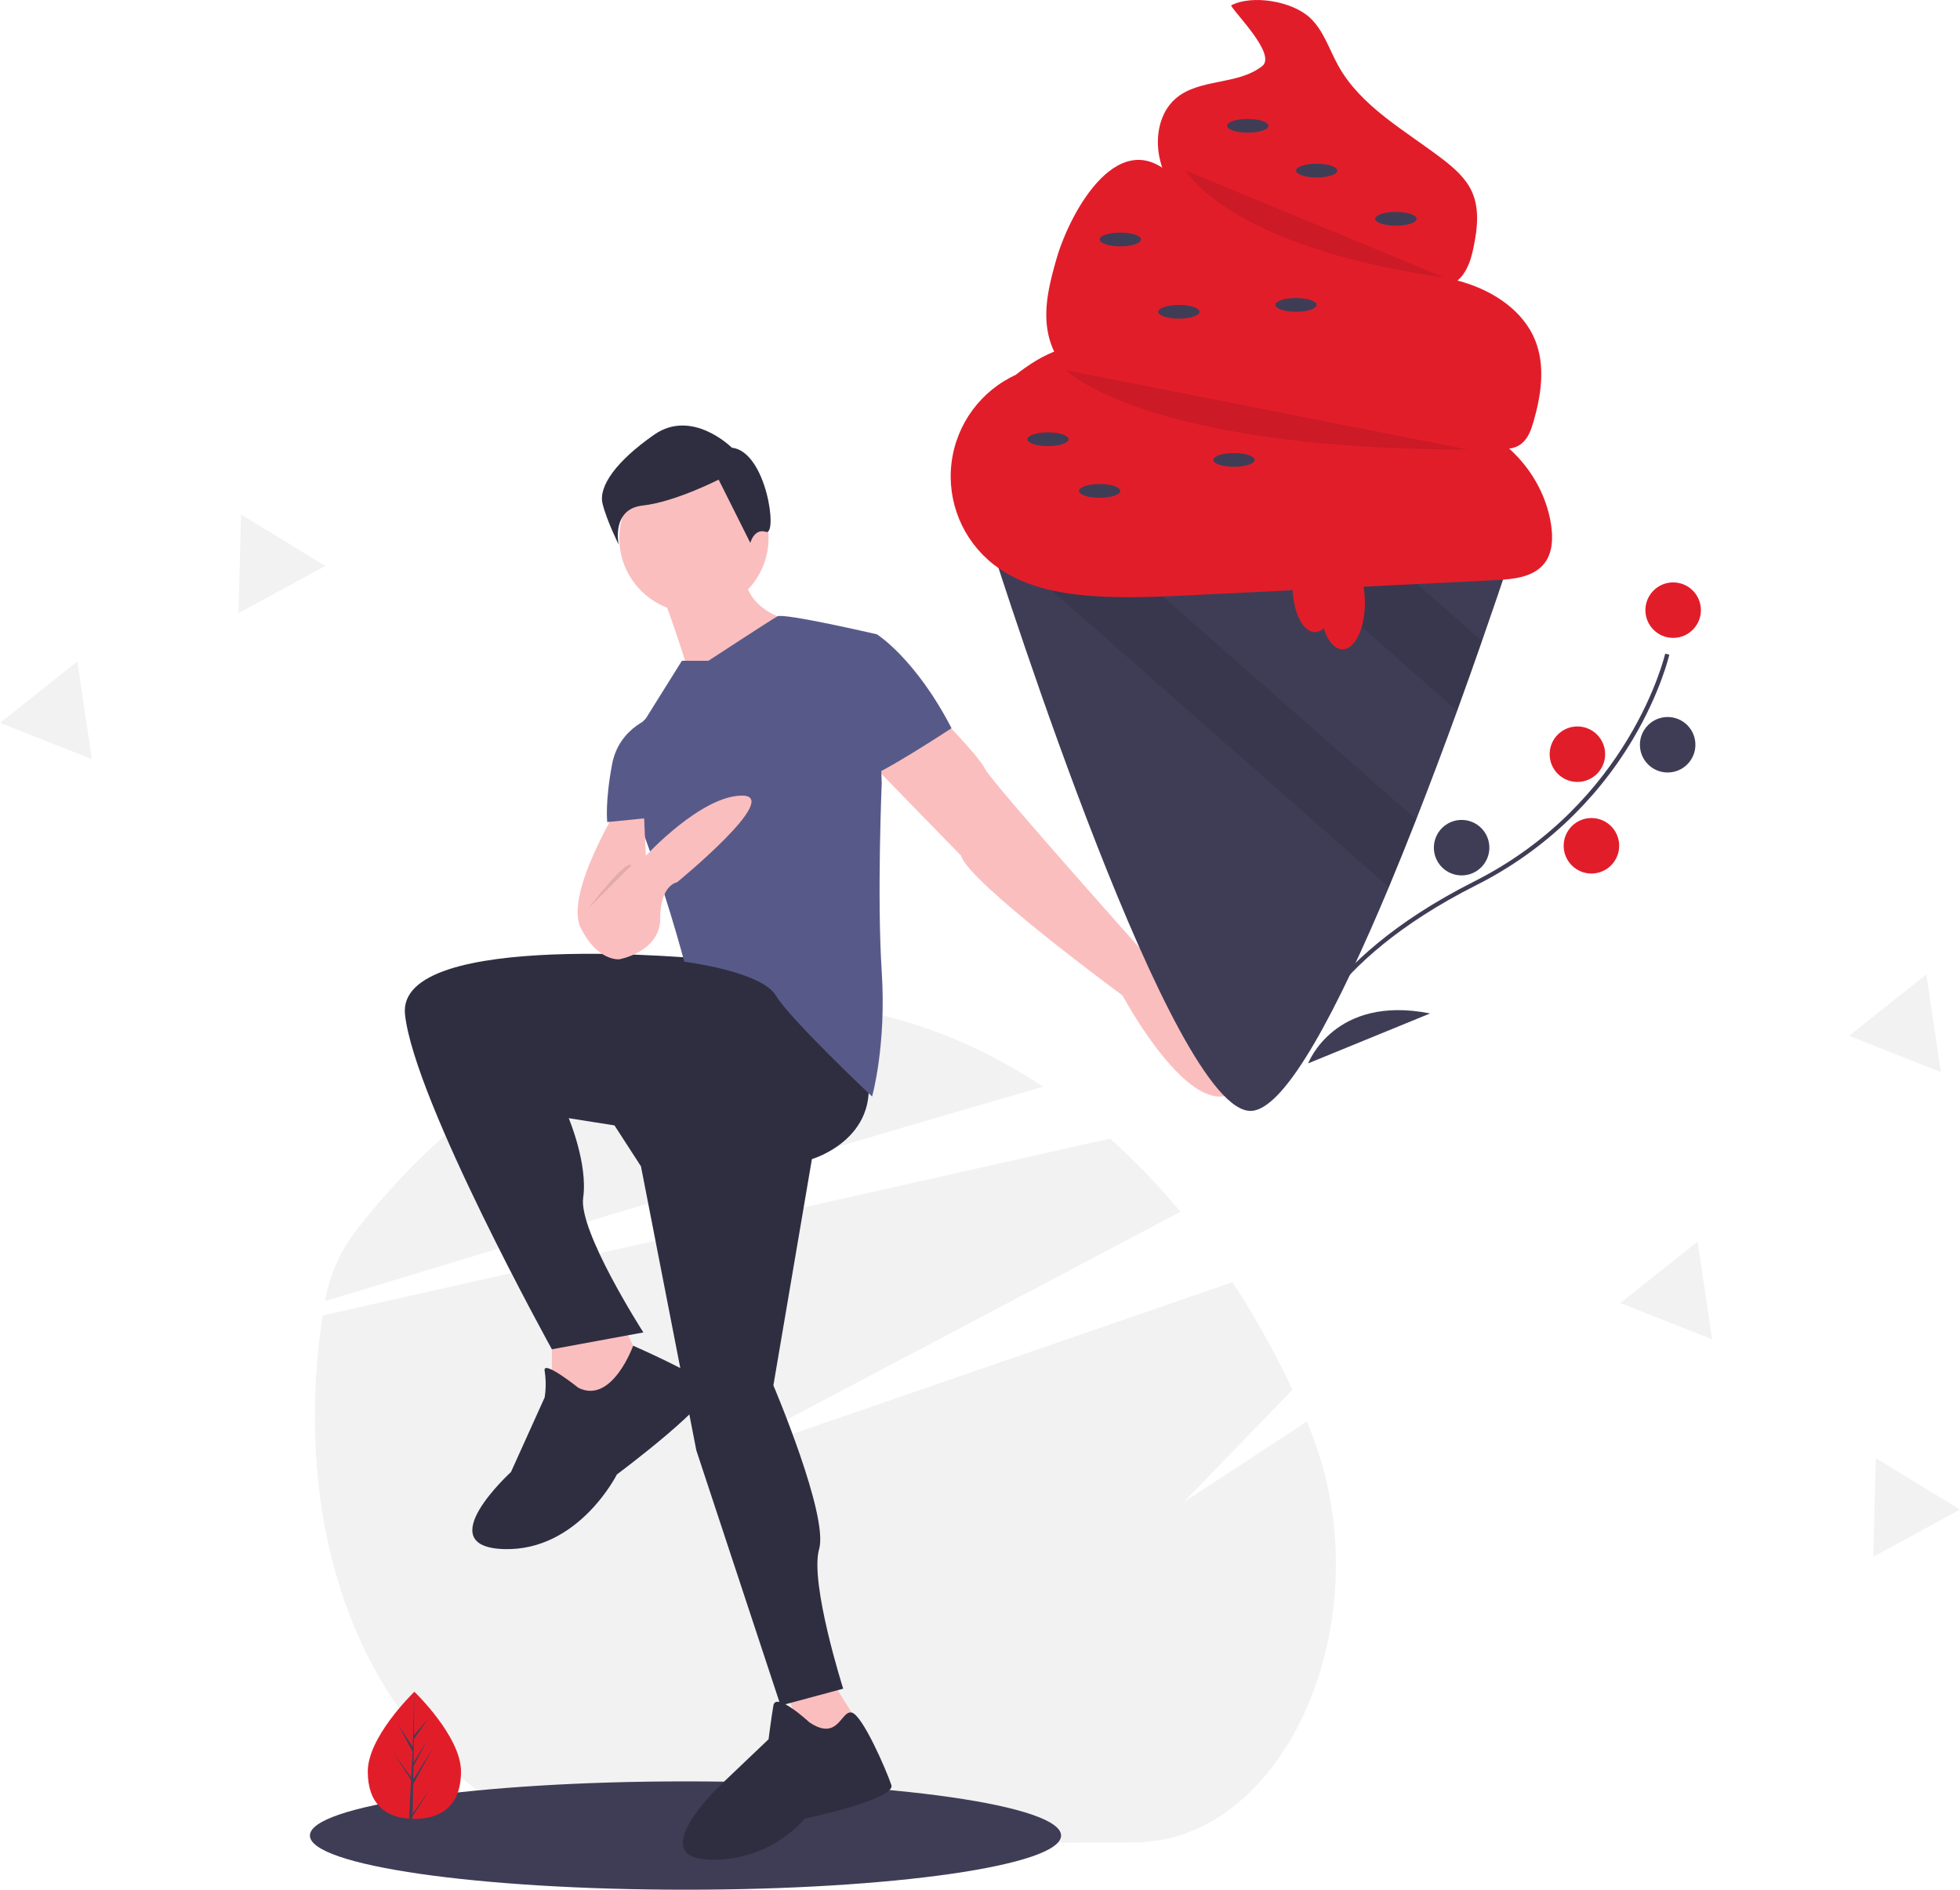
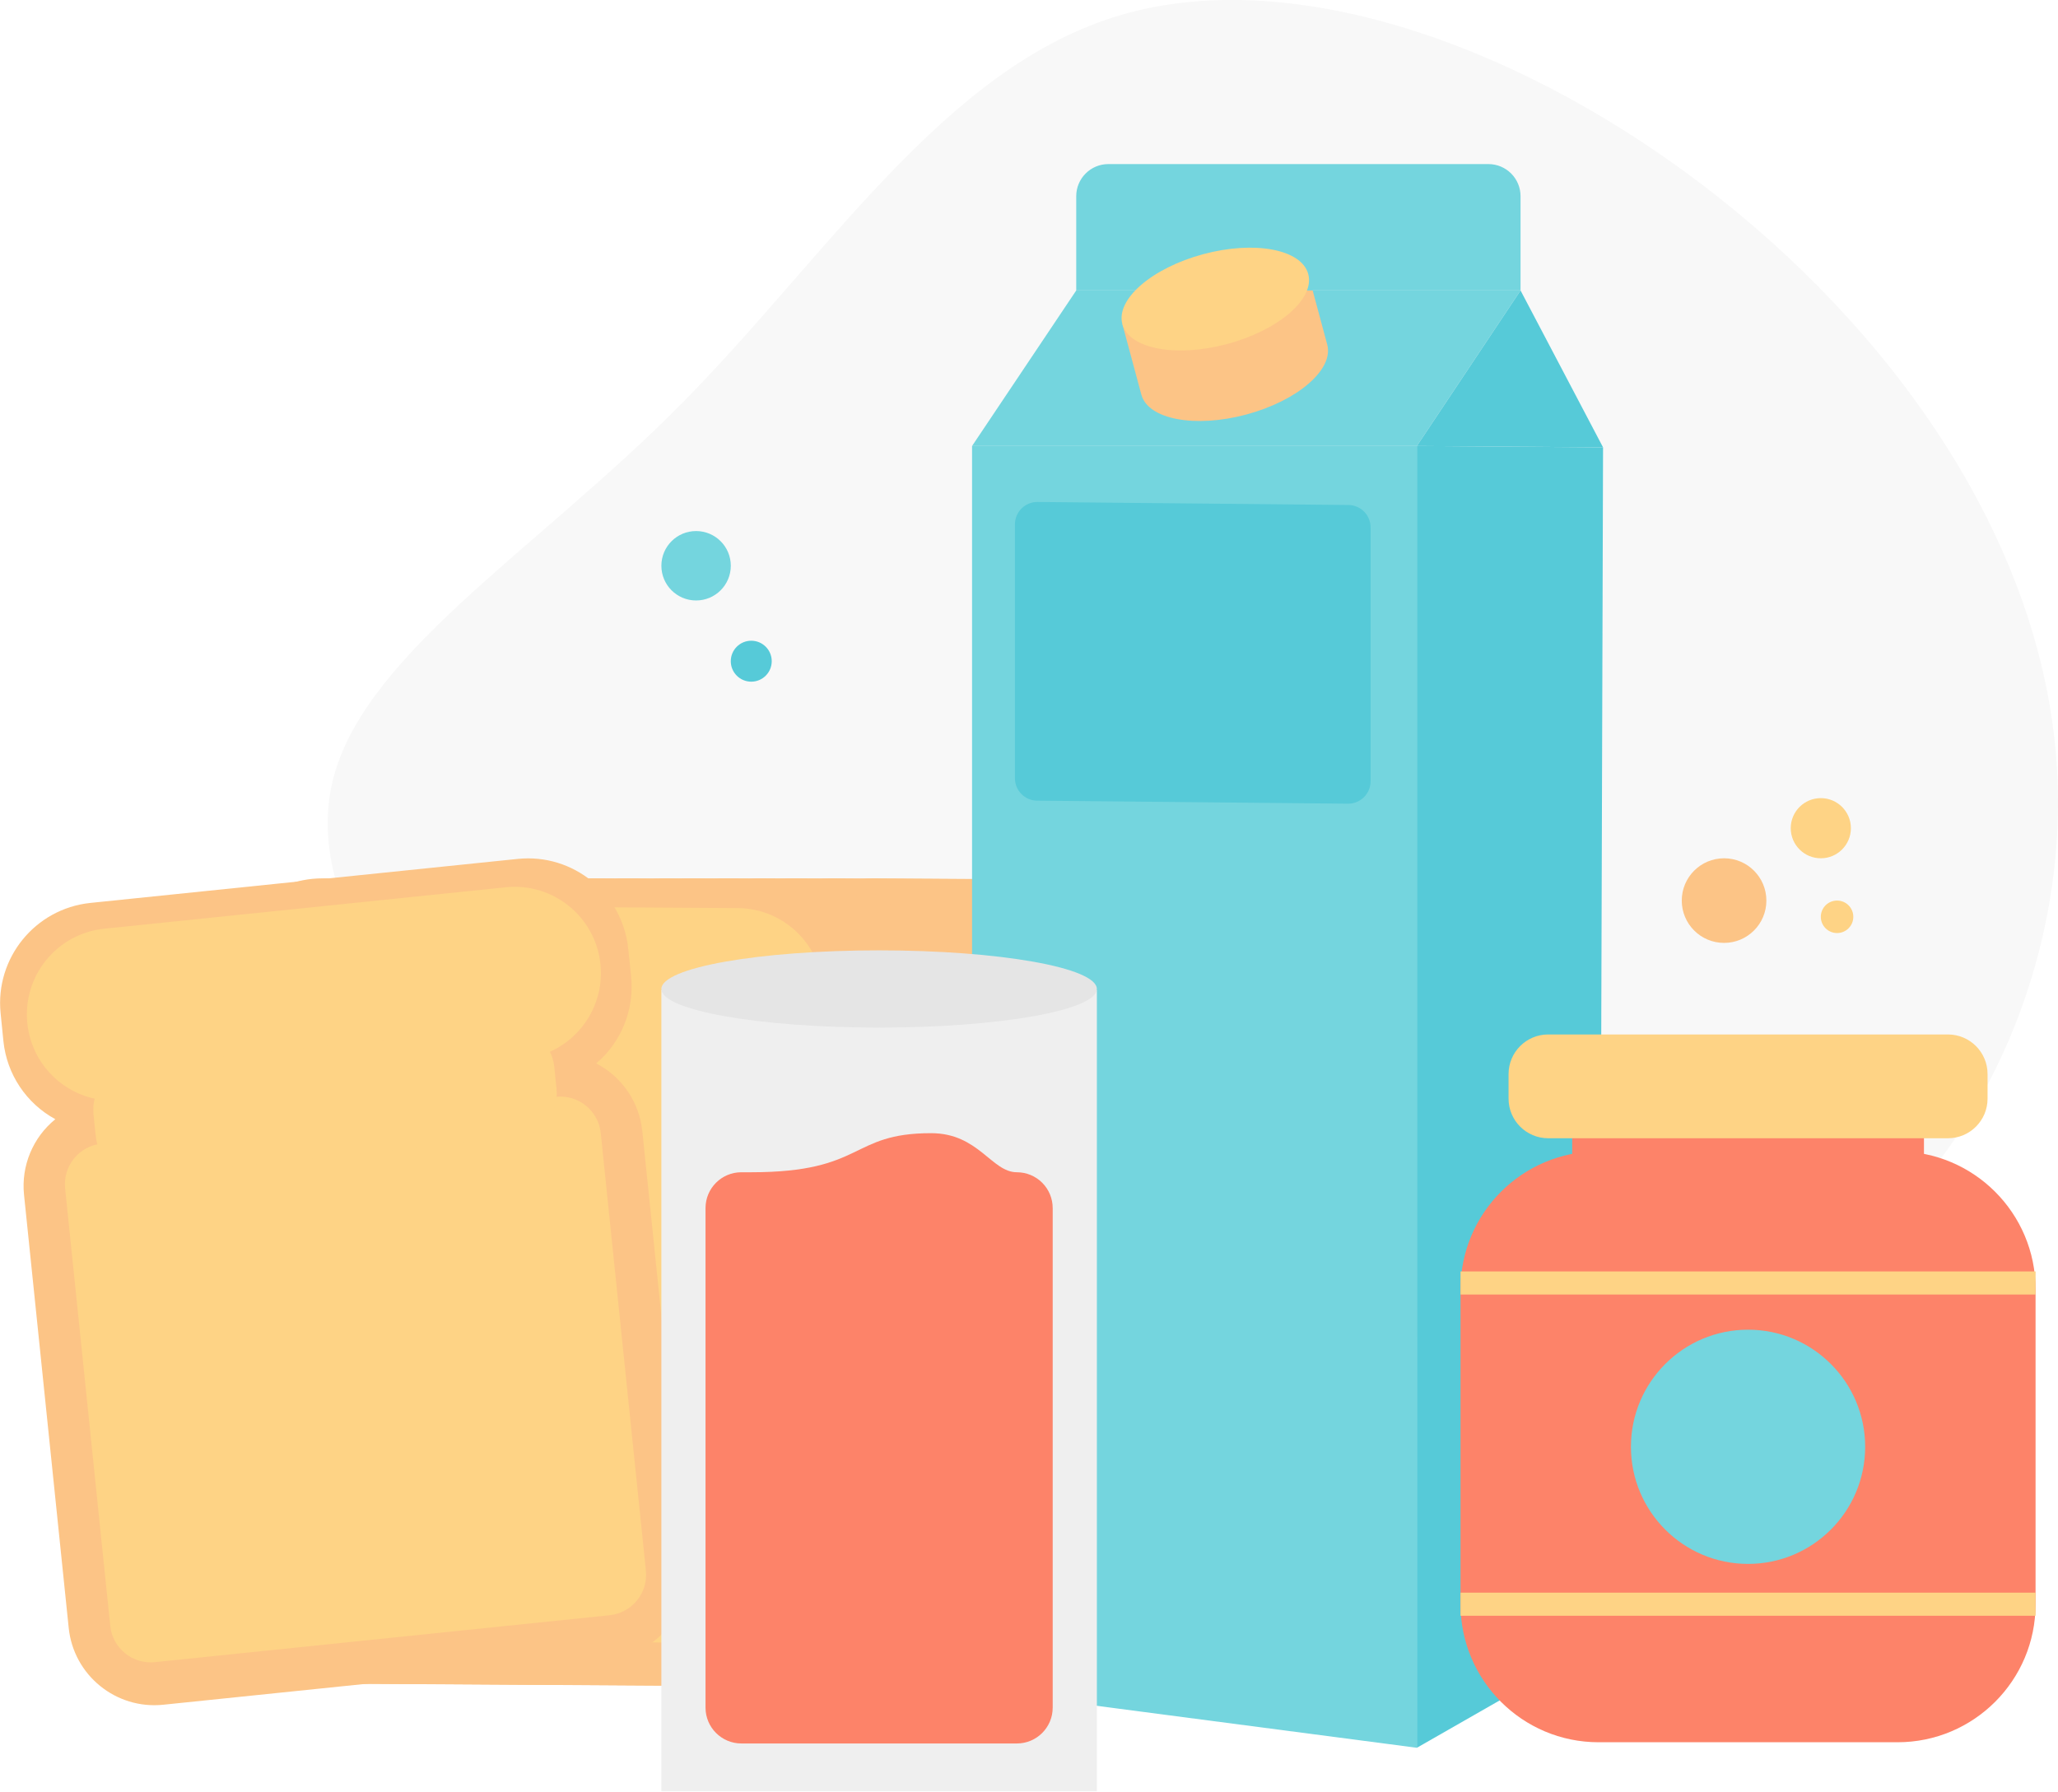
- <svg xmlns="http://www.w3.org/2000/svg" id="acfec7e7-ff55-4f51-a7da-3052482bb043" data-name="Layer 1" width="814.102" height="785" viewBox="0 0 814.102 785">
-   <path d="M663.893,822.889l-229.215.759c-60.81-18.272-110.632-81.736-110.947-176.887a269.465,269.465,0,0,1,3.238-42.812L511.591,562.471l142.424-31.995a283.262,283.262,0,0,1,29.256,30.419L547.081,632.808,482.834,666.734,555.028,641.827l149.843-51.694a363.37,363.37,0,0,1,24.916,44.672l-45.211,46.725L735.721,648.048q.328.769.653,1.541C768.787,726.539,728.571,822.675,663.893,822.889Z" transform="translate(-192.9489 -57.5)" fill="#f2f2f2" />
-   <path d="M626.224,508.94c-34.663,9.955-77.279,22.533-121.095,35.607C441.778,563.455,375.921,583.408,327.974,597.994l.031-.171a65.899,65.899,0,0,1,12.16-28.225c35.517-46.179,80.743-78.439,131.077-90.419h.004a188.906,188.906,0,0,1,43.202-5.154C554.494,473.893,592.426,486.453,626.224,508.94Z" transform="translate(-192.9489 -57.5)" fill="#f2f2f2" />
-   <ellipse cx="284.729" cy="762.5" rx="156" ry="22.5" fill="#3f3d56" />
-   <polygon points="229.229 552.5 229.229 587.5 254.229 590.5 269.229 571.5 257.229 547.5 229.229 552.5" fill="#fbbebe" />
-   <polygon points="324.229 696.5 337.229 731.5 361.229 723.5 343.229 694.5 324.229 696.5" fill="#fbbebe" />
-   <path d="M487.178,456s-130-13-126,23,61,139,61,139l38-7s-27-42-25-56-6-33-6-33l19,3,11,17,23,118,35,106,26-7s-14-44-10-58-19-68-19-68l16-94s31-9,22-40S487.178,456,487.178,456Z" transform="translate(-192.9489 -57.5)" fill="#2f2e41" />
-   <path d="M433.178,634s-15-12-14-7a35.882,35.882,0,0,1,0,11l-14,31s-34,31-3,32,47-31,47-31,43-32,38-37-31.242-16.483-31.242-16.483S447.178,641,433.178,634Z" transform="translate(-192.9489 -57.5)" fill="#2f2e41" />
-   <path d="M529.178,773s-14-13-15-7-2,14-2,14l-21,20s-30,29-4,30a50.271,50.271,0,0,0,40-17s38-8,36-14-12.028-29.212-16.514-30.106S541.178,781,529.178,773Z" transform="translate(-192.9489 -57.5)" fill="#2f2e41" />
-   <circle cx="288.229" cy="223.5" r="31" fill="#fbbebe" />
-   <path d="M467.178,302s13,35,12,38,41-25,41-25-18-4-18-20Z" transform="translate(-192.9489 -57.5)" fill="#fbbebe" />
-   <path d="M581.178,353s18,18,21,24,71,82,71,82,45,53,27,54-41-42-41-42-64-47-67-58l-37-38Z" transform="translate(-192.9489 -57.5)" fill="#fbbebe" />
-   <path d="M487.178,332h-11l-15,24s-15,13-4,40,20,61,20,61,32,4,38,14,40,42,40,42,6-21,4-52,0-78,0-78l-2-62s-38.623-8.952-41.312-7.476S487.178,332,487.178,332Z" transform="translate(-192.9489 -57.5)" fill="#575a89" />
-   <path d="M542.178,324l15-3s16,10,31,39c0,0-32,21-35,20S542.178,324,542.178,324Z" transform="translate(-192.9489 -57.5)" fill="#575a89" />
-   <path d="M450.178,392s-23,37-16,51,16,13,16,13,17-3,17-17,7-15,7-15,44-36,27-36-40,25-40,25l-1-23Z" transform="translate(-192.9489 -57.5)" fill="#fbbebe" />
-   <path d="M465.178,355s-15,4-18,20-2,24-2,24l20-2Z" transform="translate(-192.9489 -57.5)" fill="#575a89" />
-   <path d="M437.178,435s16-21,18-18Z" transform="translate(-192.9489 -57.5)" opacity="0.1" />
-   <path d="M496.926,243.471s-16.44-16.426-32.267-5.397-23.197,21.533-21.431,28.667,6.701,16.991,6.701,16.991-3.293-14.788,10.013-16.237,31.499-10.755,31.499-10.755l13.158,26.287s1.601-6.213,6.531-4.572S511.355,245.068,496.926,243.471Z" transform="translate(-192.9489 -57.5)" fill="#2f2e41" />
-   <path d="M384.43,793.394c0,14.581-8.668,19.672-19.361,19.672q-.372,0-.742-.008c-.495-.011-.986-.034-1.471-.067-9.65-.683-17.148-6.036-17.148-19.596,0-14.034,17.933-31.741,19.28-33.052l.002-.002c.052-.051.078-.075.078-.075S384.43,778.814,384.43,793.394Z" transform="translate(-192.9489 -57.5)" fill="#e21d2a" />
-   <path d="M364.365,810.836l7.081-9.894-7.099,10.981-.019,1.136c-.495-.011-.986-.034-1.471-.067l.763-14.588-.006-.113.013-.021.072-1.378-7.116-11.008,7.139,9.975.017.293.577-11.022-6.093-11.375,6.167,9.44.6-22.851.002-.078v.075l-.1,18.019,6.065-7.144-6.09,8.696-.16,9.868,5.663-9.471-5.687,10.923-.09,5.486,8.222-13.182L364.563,798.633Z" transform="translate(-192.9489 -57.5)" fill="#3f3d56" />
-   <path d="M824.256,277.166s-6.153,19.13-15.753,46.616c-3.105,8.928-6.582,18.729-10.33,29.046-5.223,14.365-10.974,29.732-16.998,45.099-3.706,9.458-7.512,18.901-11.361,28.13-20.69,49.463-42.724,92.316-57.161,92.917-32.436,1.345-101.917-215.681-109.5-239.661-.444-1.402-.672-2.146-.672-2.146Z" transform="translate(-192.9489 -57.5)" fill="#3f3d56" />
-   <path d="M808.502,323.781c-3.105,8.928-6.582,18.729-10.33,29.046L712.251,277.166h43.311Z" transform="translate(-192.9489 -57.5)" opacity="0.1" />
-   <path d="M781.174,397.926c-3.706,9.458-7.512,18.901-11.361,28.13L603.152,279.312c-.444-1.402-.672-2.146-.672-2.146h41.551Z" transform="translate(-192.9489 -57.5)" opacity="0.1" />
-   <path d="M717.213,84.951c-10.167,8.053-26.243,5.008-36.014,13.538-6.683,5.834-8.466,15.811-6.643,24.493s6.67,16.386,11.545,23.798c3.365,5.115,6.855,10.271,11.583,14.162,6.61,5.439,15.094,7.972,23.409,10.005a291.534,291.534,0,0,0,55.221,8.005c8.304.399,17.708,0,23.303-6.149,3.258-3.581,4.568-8.488,5.523-13.233,1.493-7.424,2.323-15.416-.763-22.331-2.537-5.684-7.419-9.944-12.362-13.726-15.505-11.864-33.765-21.686-43.228-38.762-3.761-6.788-6.081-14.653-11.782-19.919-7.431-6.864-23.965-9.671-32.715-5.086C705.642,62.827,723.308,80.123,717.213,84.951Z" transform="translate(-192.9489 -57.5)" fill="#e21d2a" />
-   <path d="M631.779,164.994c-3.014,10.453-5.791,21.513-3.253,32.092,3.347,13.948,15.576,24.393,28.99,29.471s28.044,5.67,42.377,6.205l75.046,2.803c9.431.352,19.044.739,27.908,3.981,7.306,2.672,15.988,7.072,22.079,2.233,2.762-2.195,4.003-5.748,4.984-9.138,3.19-11.028,4.974-23.139.685-33.787-4.915-12.203-17.036-20.221-29.621-24.054s-25.913-4.206-38.989-5.653a235.011,235.011,0,0,1-39.202-7.76c-10.72-3.09-21.582-7.167-29.512-15.015-4.289-4.245-7.537-9.423-11.58-13.903C658.531,106.802,637.475,145.241,631.779,164.994Z" transform="translate(-192.9489 -57.5)" fill="#e21d2a" />
-   <path d="M615.288,213.017a46.446,46.446,0,0,0-9.689,78.925c11.427,8.968,26.381,12.087,40.87,13.131,14.148,1.019,28.356.318,42.523-.384l125.346-6.208c7.347-.364,15.663-1.21,20.148-7.04,3.347-4.352,3.544-10.354,2.745-15.786-2.875-19.54-17.629-36.838-36.47-42.76-7.106-2.233-14.587-2.94-22.004-3.634l-53.732-5.028c-7.236-.677-14.514-1.362-21.527-3.268-21.249-5.776-40.235-22.64-62.113-20.143-14.842,1.694-27.062,12.084-37.844,22.424" transform="translate(-192.9489 -57.5)" fill="#e21d2a" />
-   <path d="M685.467,128.361s17.537,31.663,107.495,44.448" transform="translate(-192.9489 -57.5)" opacity="0.1" />
-   <path d="M635.707,211.293s32.59,32.964,167.086,32.964" transform="translate(-192.9489 -57.5)" opacity="0.1" />
-   <ellipse cx="518.272" cy="52.26" rx="8.585" ry="2.862" fill="#3f3d56" />
-   <ellipse cx="546.889" cy="70.861" rx="8.585" ry="2.862" fill="#3f3d56" />
-   <ellipse cx="579.797" cy="90.892" rx="8.585" ry="2.862" fill="#3f3d56" />
-   <ellipse cx="465.332" cy="99.477" rx="8.585" ry="2.862" fill="#3f3d56" />
-   <ellipse cx="538.304" cy="126.663" rx="8.585" ry="2.862" fill="#3f3d56" />
-   <ellipse cx="435.285" cy="182.464" rx="8.585" ry="2.862" fill="#3f3d56" />
-   <ellipse cx="489.656" cy="129.524" rx="8.585" ry="2.862" fill="#3f3d56" />
-   <ellipse cx="456.747" cy="203.927" rx="8.585" ry="2.862" fill="#3f3d56" />
-   <ellipse cx="512.549" cy="191.049" rx="8.585" ry="2.862" fill="#3f3d56" />
-   <ellipse cx="546.173" cy="243.274" rx="9.3" ry="19.316" fill="#e21d2a" />
-   <ellipse cx="557.62" cy="250.428" rx="9.3" ry="19.316" fill="#e21d2a" />
-   <path d="M731.486,494.182c.077-.382,2.005-9.517,12.095-22.844,9.257-12.227,27.465-30.42,61.641-47.659,64.745-32.658,79.233-94.014,79.371-94.631l1.73.39c-.035.156-3.659,15.865-15.322,35.414a158.74,158.74,0,0,1-64.981,60.41c-64.635,32.602-72.722,68.908-72.797,69.271Z" transform="translate(-192.9489 -57.5)" fill="#3f3d56" />
-   <circle cx="694.956" cy="253.459" r="11.525" fill="#e21d2a" />
-   <circle cx="692.675" cy="309.376" r="11.525" fill="#3f3d56" />
-   <circle cx="655.185" cy="313.3" r="11.525" fill="#e21d2a" />
-   <circle cx="661.012" cy="351.345" r="11.525" fill="#e21d2a" />
-   <circle cx="607.094" cy="352.126" r="11.525" fill="#3f3d56" />
-   <path d="M736.303,499.227S747.141,470.589,786.96,478.496Z" transform="translate(-192.9489 -57.5)" fill="#3f3d56" />
-   <path d="M726.26,489.213s16.666-25.687-13.277-53.1Z" transform="translate(-192.9489 -57.5)" fill="#3f3d56" />
-   <polygon points="806.157 445.349 787.079 437.82 768 430.292 784.059 417.534 800.118 404.775 803.138 425.062 806.157 445.349" fill="#f2f2f2" />
-   <polygon points="38.157 315.349 19.079 307.82 0 300.292 16.059 287.534 32.118 274.775 35.138 295.062 38.157 315.349" fill="#f2f2f2" />
-   <polygon points="711.157 556.349 692.079 548.82 673 541.292 689.059 528.534 705.118 515.775 708.138 536.062 711.157 556.349" fill="#f2f2f2" />
-   <polygon points="814.102 627.105 796.083 636.902 778.065 646.7 778.589 626.197 779.113 605.693 796.608 616.399 814.102 627.105" fill="#f2f2f2" />
-   <polygon points="135.102 235.105 117.083 244.902 99.065 254.7 99.589 234.197 100.113 213.693 117.608 224.399 135.102 235.105" fill="#f2f2f2" />
+ <svg xmlns="http://www.w3.org/2000/svg" viewBox="0 0 758.79 660.49">
+   <defs>
+     <style>.cls-1{fill:#f8f8f8;}.cls-2{fill:#fcc486;}.cls-3{fill:#fed385;}.cls-4{fill:#74d5de;}.cls-5{fill:#56cad8;}.cls-6{fill:#fd8369;}.cls-7{fill:none;stroke:#fed385;stroke-miterlimit:10;stroke-width:8.52px;}.cls-8{fill:#efefef;}.cls-9{fill:#e5e5e5;}</style>
+   </defs>
+   <g id="Layer_2" data-name="Layer 2">
+     <g id="Layer_1-2" data-name="Layer 1">
+       <path class="cls-1" d="M250.73,149.4C196.61,204,131.8,242.77,122.13,290.29S157.78,394,211.91,424.48s117,35.29,195.86,49.32,173.35,37.61,242.35,7.09S762.7,366,758.51,285.26c-4-80.74-55.71-157.76-124.7-212.36S478.35-13.52,413.26,5.54,304.86,94.92,250.73,149.4Z" />
+       <path class="cls-2" d="M517.32,372.62l.07-10.51a37.13,37.13,0,0,0-36.8-37.24l-158.61-1a37.13,37.13,0,0,0-37.24,36.8l-.06,10.5a37,37,0,0,0,15.9,30.58,31.73,31.73,0,0,0-14.51,26.47l-1,160.52a31.75,31.75,0,0,0,31.57,32l165.65,1a31.75,31.75,0,0,0,31.95-31.57l1-160.51A31.72,31.72,0,0,0,501.05,403,37,37,0,0,0,517.32,372.62Z" />
+       <rect class="cls-2" x="300.9" y="413.13" width="198.54" height="192.18" rx="15.01" ry="15.01" transform="translate(3.08 -2.41) rotate(0.35)" />
+       <rect class="cls-2" x="294.15" y="334.37" width="212.43" height="63.58" rx="31.79" ry="31.79" transform="translate(2.22 -2.41) rotate(0.35)" />
+       <rect class="cls-2" x="314.73" y="385.74" width="170.79" height="40.8" rx="16.31" ry="16.31" transform="translate(2.46 -2.41) rotate(0.35)" />
+       <path class="cls-2" d="M502.1,372.62l.06-10.51a37.12,37.12,0,0,0-36.79-37.24l-158.62-1a37.14,37.14,0,0,0-37.24,36.8l-.06,10.5a37,37,0,0,0,15.9,30.58,31.75,31.75,0,0,0-14.51,26.47l-1,160.52a31.76,31.76,0,0,0,31.57,32l165.65,1a31.75,31.75,0,0,0,32-31.57l1-160.51A31.72,31.72,0,0,0,485.82,403,37.06,37.06,0,0,0,502.1,372.62Z" />
+       <rect class="cls-2" x="285.67" y="413.13" width="198.54" height="192.18" rx="15.01" ry="15.01" transform="translate(3.08 -2.32) rotate(0.35)" />
+       <rect class="cls-2" x="278.93" y="334.37" width="212.43" height="63.58" rx="31.79" ry="31.79" transform="translate(2.22 -2.32) rotate(0.35)" />
+       <rect class="cls-2" x="299.51" y="385.74" width="170.79" height="40.8" rx="16.31" ry="16.31" transform="translate(2.46 -2.32) rotate(0.35)" />
+       <path class="cls-2" d="M487.77,372.62l.06-10.51A37.13,37.13,0,0,0,451,324.87l-158.61-1a37.13,37.13,0,0,0-37.24,36.8l-.06,10.5A37,37,0,0,0,271,401.79a31.75,31.75,0,0,0-14.51,26.47l-1,160.52a31.76,31.76,0,0,0,31.57,32l165.65,1a31.75,31.75,0,0,0,31.95-31.57l1-160.51A31.72,31.72,0,0,0,471.49,403,37.06,37.06,0,0,0,487.77,372.62Z" />
+       <rect class="cls-2" x="271.34" y="413.13" width="198.54" height="192.18" rx="15.01" ry="15.01" transform="translate(3.08 -2.23) rotate(0.35)" />
+       <rect class="cls-2" x="264.6" y="334.37" width="212.43" height="63.58" rx="31.79" ry="31.79" transform="translate(2.22 -2.23) rotate(0.35)" />
+       <rect class="cls-2" x="285.17" y="385.74" width="170.79" height="40.8" rx="16.31" ry="16.31" transform="translate(2.46 -2.23) rotate(0.35)" />
+       <path class="cls-2" d="M476.12,372.62l.07-10.51a37.13,37.13,0,0,0-36.8-37.24l-158.61-1a37.13,37.13,0,0,0-37.24,36.8l-.07,10.5a37.06,37.06,0,0,0,15.91,30.58,31.73,31.73,0,0,0-14.51,26.47l-1,160.52a31.75,31.75,0,0,0,31.57,32l165.65,1a31.75,31.75,0,0,0,31.95-31.57l1-160.51A31.72,31.72,0,0,0,459.85,403,37,37,0,0,0,476.12,372.62Z" />
+       <rect class="cls-2" x="259.7" y="413.13" width="198.54" height="192.18" rx="15.01" ry="15.01" transform="translate(3.08 -2.16) rotate(0.35)" />
+       <rect class="cls-2" x="252.95" y="334.37" width="212.43" height="63.58" rx="31.79" ry="31.79" transform="translate(2.22 -2.16) rotate(0.35)" />
+       <rect class="cls-2" x="273.53" y="385.74" width="170.79" height="40.8" rx="16.31" ry="16.31" transform="translate(2.46 -2.16) rotate(0.35)" />
+       <path class="cls-2" d="M462.69,372.62l.06-10.51A37.12,37.12,0,0,0,426,324.87l-158.61-1a37.14,37.14,0,0,0-37.25,36.8l-.06,10.5a37,37,0,0,0,15.9,30.58,31.75,31.75,0,0,0-14.51,26.47l-1,160.52a31.76,31.76,0,0,0,31.58,32l165.64,1a31.76,31.76,0,0,0,32-31.57l1-160.51A31.74,31.74,0,0,0,446.42,403,37.07,37.07,0,0,0,462.69,372.62Z" />
+       <rect class="cls-2" x="246.26" y="413.13" width="198.54" height="192.18" rx="15.01" ry="15.01" transform="translate(3.08 -2.08) rotate(0.35)" />
+       <rect class="cls-2" x="239.52" y="334.37" width="212.43" height="63.58" rx="31.79" ry="31.79" transform="translate(2.22 -2.08) rotate(0.35)" />
+       <rect class="cls-2" x="260.1" y="385.74" width="170.79" height="40.8" rx="16.31" ry="16.31" transform="translate(2.46 -2.08) rotate(0.35)" />
+       <path class="cls-2" d="M450.15,372.62l.06-10.51a37.12,37.12,0,0,0-36.79-37.24l-158.61-1a37.15,37.15,0,0,0-37.25,36.8l-.06,10.5a37,37,0,0,0,15.9,30.58,31.75,31.75,0,0,0-14.51,26.47l-1,160.52a31.75,31.75,0,0,0,31.57,32l165.64,1a31.76,31.76,0,0,0,32-31.57l1-160.51A31.77,31.77,0,0,0,433.88,403,37.07,37.07,0,0,0,450.15,372.62Z" />
+       <rect class="cls-2" x="233.72" y="413.13" width="198.54" height="192.18" rx="15.01" ry="15.01" transform="translate(3.08 -2) rotate(0.35)" />
+       <rect class="cls-2" x="226.98" y="334.37" width="212.43" height="63.58" rx="31.79" ry="31.79" transform="translate(2.22 -2.01) rotate(0.35)" />
+       <rect class="cls-2" x="247.56" y="385.74" width="170.79" height="40.8" rx="16.31" ry="16.31" transform="translate(2.46 -2) rotate(0.35)" />
+       <path class="cls-2" d="M440.42,372.62l.07-10.51a37.13,37.13,0,0,0-36.8-37.24l-158.61-1a37.13,37.13,0,0,0-37.24,36.8l-.06,10.5a37,37,0,0,0,15.9,30.58,31.75,31.75,0,0,0-14.51,26.47l-1,160.52a31.76,31.76,0,0,0,31.57,32l165.65,1a31.75,31.75,0,0,0,31.95-31.57l1-160.51A31.72,31.72,0,0,0,424.15,403,37,37,0,0,0,440.42,372.62Z" />
+       <rect class="cls-2" x="224" y="413.13" width="198.54" height="192.18" rx="15.01" ry="15.01" transform="translate(3.08 -1.94) rotate(0.35)" />
+       <rect class="cls-2" x="217.26" y="334.37" width="212.43" height="63.58" rx="31.79" ry="31.79" transform="translate(2.22 -1.95) rotate(0.35)" />
+       <rect class="cls-2" x="237.83" y="385.74" width="170.79" height="40.8" rx="16.31" ry="16.31" transform="translate(2.46 -1.94) rotate(0.35)" />
+       <path class="cls-2" d="M426.12,372.62l.07-10.51a37.13,37.13,0,0,0-36.8-37.24l-158.61-1a37.13,37.13,0,0,0-37.24,36.8l-.06,10.5a37,37,0,0,0,15.9,30.58,31.75,31.75,0,0,0-14.51,26.47l-1,160.52a31.76,31.76,0,0,0,31.57,32l165.65,1a31.75,31.75,0,0,0,31.95-31.57l1-160.51A31.72,31.72,0,0,0,409.85,403,37,37,0,0,0,426.12,372.62Z" />
+       <rect class="cls-2" x="209.7" y="413.13" width="198.54" height="192.18" rx="15.01" ry="15.01" transform="translate(3.08 -1.86) rotate(0.35)" />
+       <rect class="cls-2" x="202.96" y="334.37" width="212.43" height="63.58" rx="31.79" ry="31.79" transform="translate(2.22 -1.86) rotate(0.35)" />
+       <rect class="cls-2" x="223.53" y="385.74" width="170.79" height="40.8" rx="16.31" ry="16.31" transform="translate(2.46 -1.86) rotate(0.35)" />
+       <path class="cls-2" d="M413.54,372.62l.06-10.51a37.12,37.12,0,0,0-36.79-37.24l-158.61-1A37.13,37.13,0,0,0,181,360.71l-.07,10.5a37.06,37.06,0,0,0,15.91,30.58,31.7,31.7,0,0,0-14.51,26.47l-1,160.52a31.75,31.75,0,0,0,31.57,32l165.64,1a31.76,31.76,0,0,0,32-31.57l1-160.51A31.77,31.77,0,0,0,397.27,403,37,37,0,0,0,413.54,372.62Z" />
+       <rect class="cls-2" x="197.12" y="413.13" width="198.54" height="192.18" rx="15.01" ry="15.01" transform="translate(3.08 -1.78) rotate(0.35)" />
+       <rect class="cls-2" x="190.37" y="334.37" width="212.43" height="63.58" rx="31.79" ry="31.79" transform="translate(2.22 -1.78) rotate(0.35)" />
+       <rect class="cls-2" x="210.95" y="385.74" width="170.79" height="40.8" rx="16.31" ry="16.31" transform="translate(2.46 -1.78) rotate(0.35)" />
+       <path class="cls-2" d="M401,372.62l.06-10.51a37.12,37.12,0,0,0-36.79-37.24l-158.62-1a37.14,37.14,0,0,0-37.24,36.8l-.06,10.5a37,37,0,0,0,15.9,30.58,31.75,31.75,0,0,0-14.51,26.47l-1,160.52a31.76,31.76,0,0,0,31.57,32l165.65,1a31.75,31.75,0,0,0,32-31.57l1-160.51A31.72,31.72,0,0,0,384.69,403,37.06,37.06,0,0,0,401,372.62Z" />
+       <rect class="cls-2" x="184.54" y="413.13" width="198.54" height="192.18" rx="15.01" ry="15.01" transform="translate(3.08 -1.7) rotate(0.35)" />
+       <rect class="cls-2" x="177.8" y="334.37" width="212.43" height="63.58" rx="31.79" ry="31.79" transform="translate(2.22 -1.71) rotate(0.35)" />
+       <rect class="cls-2" x="198.38" y="385.74" width="170.79" height="40.8" rx="16.31" ry="16.31" transform="translate(2.46 -1.71) rotate(0.35)" />
+       <path class="cls-2" d="M393.53,372.62l.06-10.51a37.12,37.12,0,0,0-36.79-37.24l-158.61-1A37.13,37.13,0,0,0,161,360.71l-.07,10.5a37.06,37.06,0,0,0,15.91,30.58,31.7,31.7,0,0,0-14.51,26.47l-1,160.52a31.75,31.75,0,0,0,31.57,32l165.64,1a31.76,31.76,0,0,0,32-31.57l1-160.51A31.77,31.77,0,0,0,377.26,403,37,37,0,0,0,393.53,372.62Z" />
+       <rect class="cls-2" x="177.11" y="413.13" width="198.54" height="192.18" rx="15.01" ry="15.01" transform="translate(3.08 -1.66) rotate(0.35)" />
+       <rect class="cls-2" x="170.36" y="334.37" width="212.43" height="63.58" rx="31.79" ry="31.79" transform="translate(2.22 -1.66) rotate(0.35)" />
+       <rect class="cls-2" x="190.94" y="385.74" width="170.79" height="40.8" rx="16.31" ry="16.31" transform="translate(2.46 -1.66) rotate(0.35)" />
+       <path class="cls-2" d="M381.52,372.62l.06-10.51a37.12,37.12,0,0,0-36.79-37.24l-158.61-1a37.15,37.15,0,0,0-37.25,36.8l-.06,10.5a37,37,0,0,0,15.9,30.58,31.75,31.75,0,0,0-14.51,26.47l-1,160.52a31.75,31.75,0,0,0,31.57,32l165.64,1a31.76,31.76,0,0,0,32-31.57l1-160.51A31.77,31.77,0,0,0,365.25,403,37.07,37.07,0,0,0,381.52,372.62Z" />
+       <rect class="cls-2" x="165.09" y="413.13" width="198.54" height="192.18" rx="15.01" ry="15.01" transform="translate(3.08 -1.59) rotate(0.35)" />
+       <rect class="cls-2" x="158.35" y="334.37" width="212.43" height="63.58" rx="31.79" ry="31.79" transform="translate(2.22 -1.59) rotate(0.35)" />
+       <rect class="cls-2" x="178.93" y="385.74" width="170.79" height="40.8" rx="16.31" ry="16.31" transform="translate(2.46 -1.59) rotate(0.35)" />
+       <path class="cls-2" d="M370.51,372.62l.06-10.51a37.12,37.12,0,0,0-36.79-37.24l-158.62-1a37.14,37.14,0,0,0-37.24,36.8l-.06,10.5a37,37,0,0,0,15.9,30.58,31.75,31.75,0,0,0-14.51,26.47l-1,160.52a31.76,31.76,0,0,0,31.58,32l165.64,1a31.76,31.76,0,0,0,32-31.57l1-160.51A31.74,31.74,0,0,0,354.24,403,37.07,37.07,0,0,0,370.51,372.62Z" />
+       <rect class="cls-2" x="154.08" y="413.13" width="198.54" height="192.18" rx="15.01" ry="15.01" transform="translate(3.08 -1.52) rotate(0.35)" />
+       <rect class="cls-2" x="147.34" y="334.37" width="212.43" height="63.58" rx="31.79" ry="31.79" transform="translate(2.22 -1.52) rotate(0.35)" />
+       <rect class="cls-2" x="167.92" y="385.74" width="170.79" height="40.8" rx="16.31" ry="16.31" transform="translate(2.46 -1.52) rotate(0.35)" />
+       <path class="cls-2" d="M359.77,372.62l.06-10.51A37.13,37.13,0,0,0,323,324.87l-158.61-1a37.13,37.13,0,0,0-37.24,36.8l-.06,10.5A37,37,0,0,0,143,401.79a31.75,31.75,0,0,0-14.51,26.47l-1,160.52a31.76,31.76,0,0,0,31.57,32l165.65,1a31.75,31.75,0,0,0,31.95-31.57l1-160.51A31.72,31.72,0,0,0,343.49,403,37.06,37.06,0,0,0,359.77,372.62Z" />
+       <rect class="cls-2" x="143.34" y="413.13" width="198.54" height="192.18" rx="15.01" ry="15.01" transform="translate(3.08 -1.46) rotate(0.35)" />
+       <rect class="cls-2" x="136.6" y="334.37" width="212.43" height="63.58" rx="31.79" ry="31.79" transform="translate(2.22 -1.46) rotate(0.35)" />
+       <rect class="cls-2" x="157.17" y="385.74" width="170.79" height="40.8" rx="16.31" ry="16.31" transform="translate(2.46 -1.46) rotate(0.35)" />
+       <path class="cls-2" d="M341.53,372.62l.06-10.51a37.12,37.12,0,0,0-36.79-37.24l-158.61-1a37.15,37.15,0,0,0-37.25,36.8l-.06,10.5a37,37,0,0,0,15.9,30.58,31.75,31.75,0,0,0-14.51,26.47l-1,160.52a31.75,31.75,0,0,0,31.57,32l165.64,1a31.76,31.76,0,0,0,32-31.57l1-160.51A31.77,31.77,0,0,0,325.26,403,37.07,37.07,0,0,0,341.53,372.62Z" />
+       <rect class="cls-2" x="125.1" y="413.13" width="198.54" height="192.18" rx="15.01" ry="15.01" transform="translate(3.08 -1.35) rotate(0.35)" />
+       <rect class="cls-2" x="118.36" y="334.37" width="212.43" height="63.58" rx="31.79" ry="31.79" transform="translate(2.21 -1.35) rotate(0.35)" />
+       <rect class="cls-2" x="138.94" y="385.74" width="170.79" height="40.8" rx="16.31" ry="16.31" transform="translate(2.46 -1.35) rotate(0.35)" />
+       <path class="cls-2" d="M333.79,372.62l.07-10.51a37.13,37.13,0,0,0-36.8-37.24l-158.61-1a37.13,37.13,0,0,0-37.24,36.8l-.07,10.5a37.06,37.06,0,0,0,15.91,30.58,31.73,31.73,0,0,0-14.51,26.47l-1,160.52a31.75,31.75,0,0,0,31.57,32l165.65,1a31.75,31.75,0,0,0,31.95-31.57l1-160.51A31.72,31.72,0,0,0,317.52,403,37,37,0,0,0,333.79,372.62Z" />
+       <rect class="cls-2" x="117.37" y="413.13" width="198.54" height="192.18" rx="15.01" ry="15.01" transform="translate(3.08 -1.3) rotate(0.35)" />
+       <rect class="cls-2" x="110.62" y="334.37" width="212.43" height="63.58" rx="31.79" ry="31.79" transform="translate(2.21 -1.3) rotate(0.35)" />
+       <rect class="cls-2" x="131.2" y="385.74" width="170.79" height="40.8" rx="16.31" ry="16.31" transform="translate(2.46 -1.3) rotate(0.35)" />
+       <path class="cls-2" d="M324.07,372.62l.06-10.51a37.12,37.12,0,0,0-36.79-37.24l-158.61-1a37.15,37.15,0,0,0-37.25,36.8l-.06,10.5a37,37,0,0,0,15.9,30.58,31.75,31.75,0,0,0-14.51,26.47l-1,160.52a31.76,31.76,0,0,0,31.58,32l165.64,1a31.76,31.76,0,0,0,32-31.57l1-160.51A31.77,31.77,0,0,0,307.8,403,37.07,37.07,0,0,0,324.07,372.62Z" />
+       <rect class="cls-2" x="107.64" y="413.13" width="198.54" height="192.18" rx="15.01" ry="15.01" transform="translate(3.08 -1.24) rotate(0.35)" />
+       <rect class="cls-2" x="100.9" y="334.37" width="212.43" height="63.58" rx="31.79" ry="31.79" transform="translate(2.21 -1.24) rotate(0.35)" />
+       <rect class="cls-2" x="121.48" y="385.74" width="170.79" height="40.8" rx="16.31" ry="16.31" transform="translate(2.46 -1.24) rotate(0.35)" />
+       <path class="cls-2" d="M314.34,372.62l.07-10.51a37.13,37.13,0,0,0-36.8-37.24l-158.61-1a37.13,37.13,0,0,0-37.24,36.8l-.06,10.5a37,37,0,0,0,15.9,30.58,31.75,31.75,0,0,0-14.51,26.47l-1,160.52a31.75,31.75,0,0,0,31.57,32l165.65,1a31.75,31.75,0,0,0,32-31.57l1-160.51A31.72,31.72,0,0,0,298.07,403,37,37,0,0,0,314.34,372.62Z" />
+       <rect class="cls-3" x="97.92" y="413.13" width="198.54" height="192.18" rx="15.01" ry="15.01" transform="translate(3.08 -1.18) rotate(0.35)" />
+       <rect class="cls-3" x="91.17" y="334.37" width="212.43" height="63.58" rx="31.79" ry="31.79" transform="translate(2.21 -1.19) rotate(0.35)" />
+       <rect class="cls-3" x="111.75" y="385.74" width="170.79" height="40.8" rx="16.31" ry="16.31" transform="translate(2.46 -1.18) rotate(0.35)" />
+       <path class="cls-2" d="M232.7,360.14l-1.08-10.45a37.13,37.13,0,0,0-40.62-33L33.22,332.94a37.13,37.13,0,0,0-33,40.62L1.27,384A37.07,37.07,0,0,0,20.4,412.68,31.72,31.72,0,0,0,8.86,440.57L25.33,600.24a31.76,31.76,0,0,0,34.85,28.34l164.77-17a31.76,31.76,0,0,0,28.34-34.85L236.82,417.06a31.73,31.73,0,0,0-17-24.95A37.05,37.05,0,0,0,232.7,360.14Z" />
+       <rect class="cls-3" x="31.8" y="412.56" width="198.54" height="192.18" rx="15.01" ry="15.01" transform="translate(-51.5 16.13) rotate(-5.89)" />
+       <rect class="cls-3" x="9.52" y="334.63" width="212.43" height="63.58" rx="31.79" ry="31.79" transform="translate(-36.99 13.81) rotate(-5.89)" />
+       <rect class="cls-3" x="34.44" y="385.8" width="170.79" height="40.8" rx="16.31" ry="16.31" transform="translate(-41.05 14.44) rotate(-5.89)" />
+       <polygon class="cls-4" points="522.4 164.45 358.4 164.45 396.81 107.1 560.63 107.1 522.4 164.45" />
+       <path class="cls-2" d="M482.36,101.07l7,26h0c2.46,9.14-10.89,20.68-29.82,25.77s-36.26,1.81-38.72-7.33l-7-26" />
+       <path class="cls-4" d="M481.89,107.1h78.74V72.35A11.84,11.84,0,0,0,548.78,60.5H408.66a11.85,11.85,0,0,0-11.85,11.85V107.1H418.6" />
+       <polygon class="cls-4" points="522.4 644.45 358.4 622.95 358.4 164.45 522.4 164.45 522.4 644.45" />
+       <polygon class="cls-5" points="589.69 605.96 522.4 644.45 522.4 164.45 591.05 164.95 589.69 605.96" />
+       <ellipse class="cls-3" cx="448.09" cy="110.29" rx="35.49" ry="17.14" transform="translate(-13.27 120.2) rotate(-15.06)" />
+       <polygon class="cls-5" points="560.63 107.1 522.4 164.45 591.05 164.95 560.63 107.1" />
+       <path class="cls-5" d="M497,296.34l-114.61-1.12a8.25,8.25,0,0,1-8.18-8.25V193.34a8.26,8.26,0,0,1,8.34-8.25l114.61,1.11a8.27,8.27,0,0,1,8.18,8.26v93.62A8.27,8.27,0,0,1,497,296.34Z" />
+       <rect class="cls-6" x="579.67" y="414.38" width="129.7" height="33.32" />
+       <rect class="cls-6" x="538.5" y="424.53" width="212.02" height="217.88" rx="50.9" ry="50.9" />
+       <rect class="cls-3" x="556.21" y="381.43" width="176.61" height="38.27" rx="14.61" ry="14.61" />
+       <line class="cls-7" x1="538.5" y1="591.51" x2="750.53" y2="591.51" />
+       <line class="cls-7" x1="538.5" y1="473.07" x2="750.53" y2="473.07" />
+       <circle class="cls-4" cx="644.51" cy="533.47" r="43.18" />
+       <rect class="cls-8" x="243.85" y="365.12" width="160.57" height="295.37" />
+       <ellipse class="cls-9" cx="324.13" cy="364.66" rx="80.28" ry="14.24" />
+       <path class="cls-6" d="M374.92,432.24c-9.34,0-14.1-14.41-31.62-14.41-30.19,0-24.23,14.41-66.35,14.41h-3.6a13.21,13.21,0,0,0-13.22,13.21v184.2a13.22,13.22,0,0,0,13.22,13.21H374.92a13.21,13.21,0,0,0,13.21-13.21V445.45A13.2,13.2,0,0,0,374.92,432.24Z" />
+       <circle class="cls-2" cx="635.67" cy="332.07" r="15.6" />
+       <circle class="cls-3" cx="671.34" cy="305.38" r="11.09" />
+       <circle class="cls-3" cx="677.33" cy="338.05" r="5.99" />
+       <circle class="cls-4" cx="256.65" cy="208.61" r="12.8" />
+       <circle class="cls-5" cx="276.99" cy="243.8" r="7.55" />
+     </g>
+   </g>
</svg>
